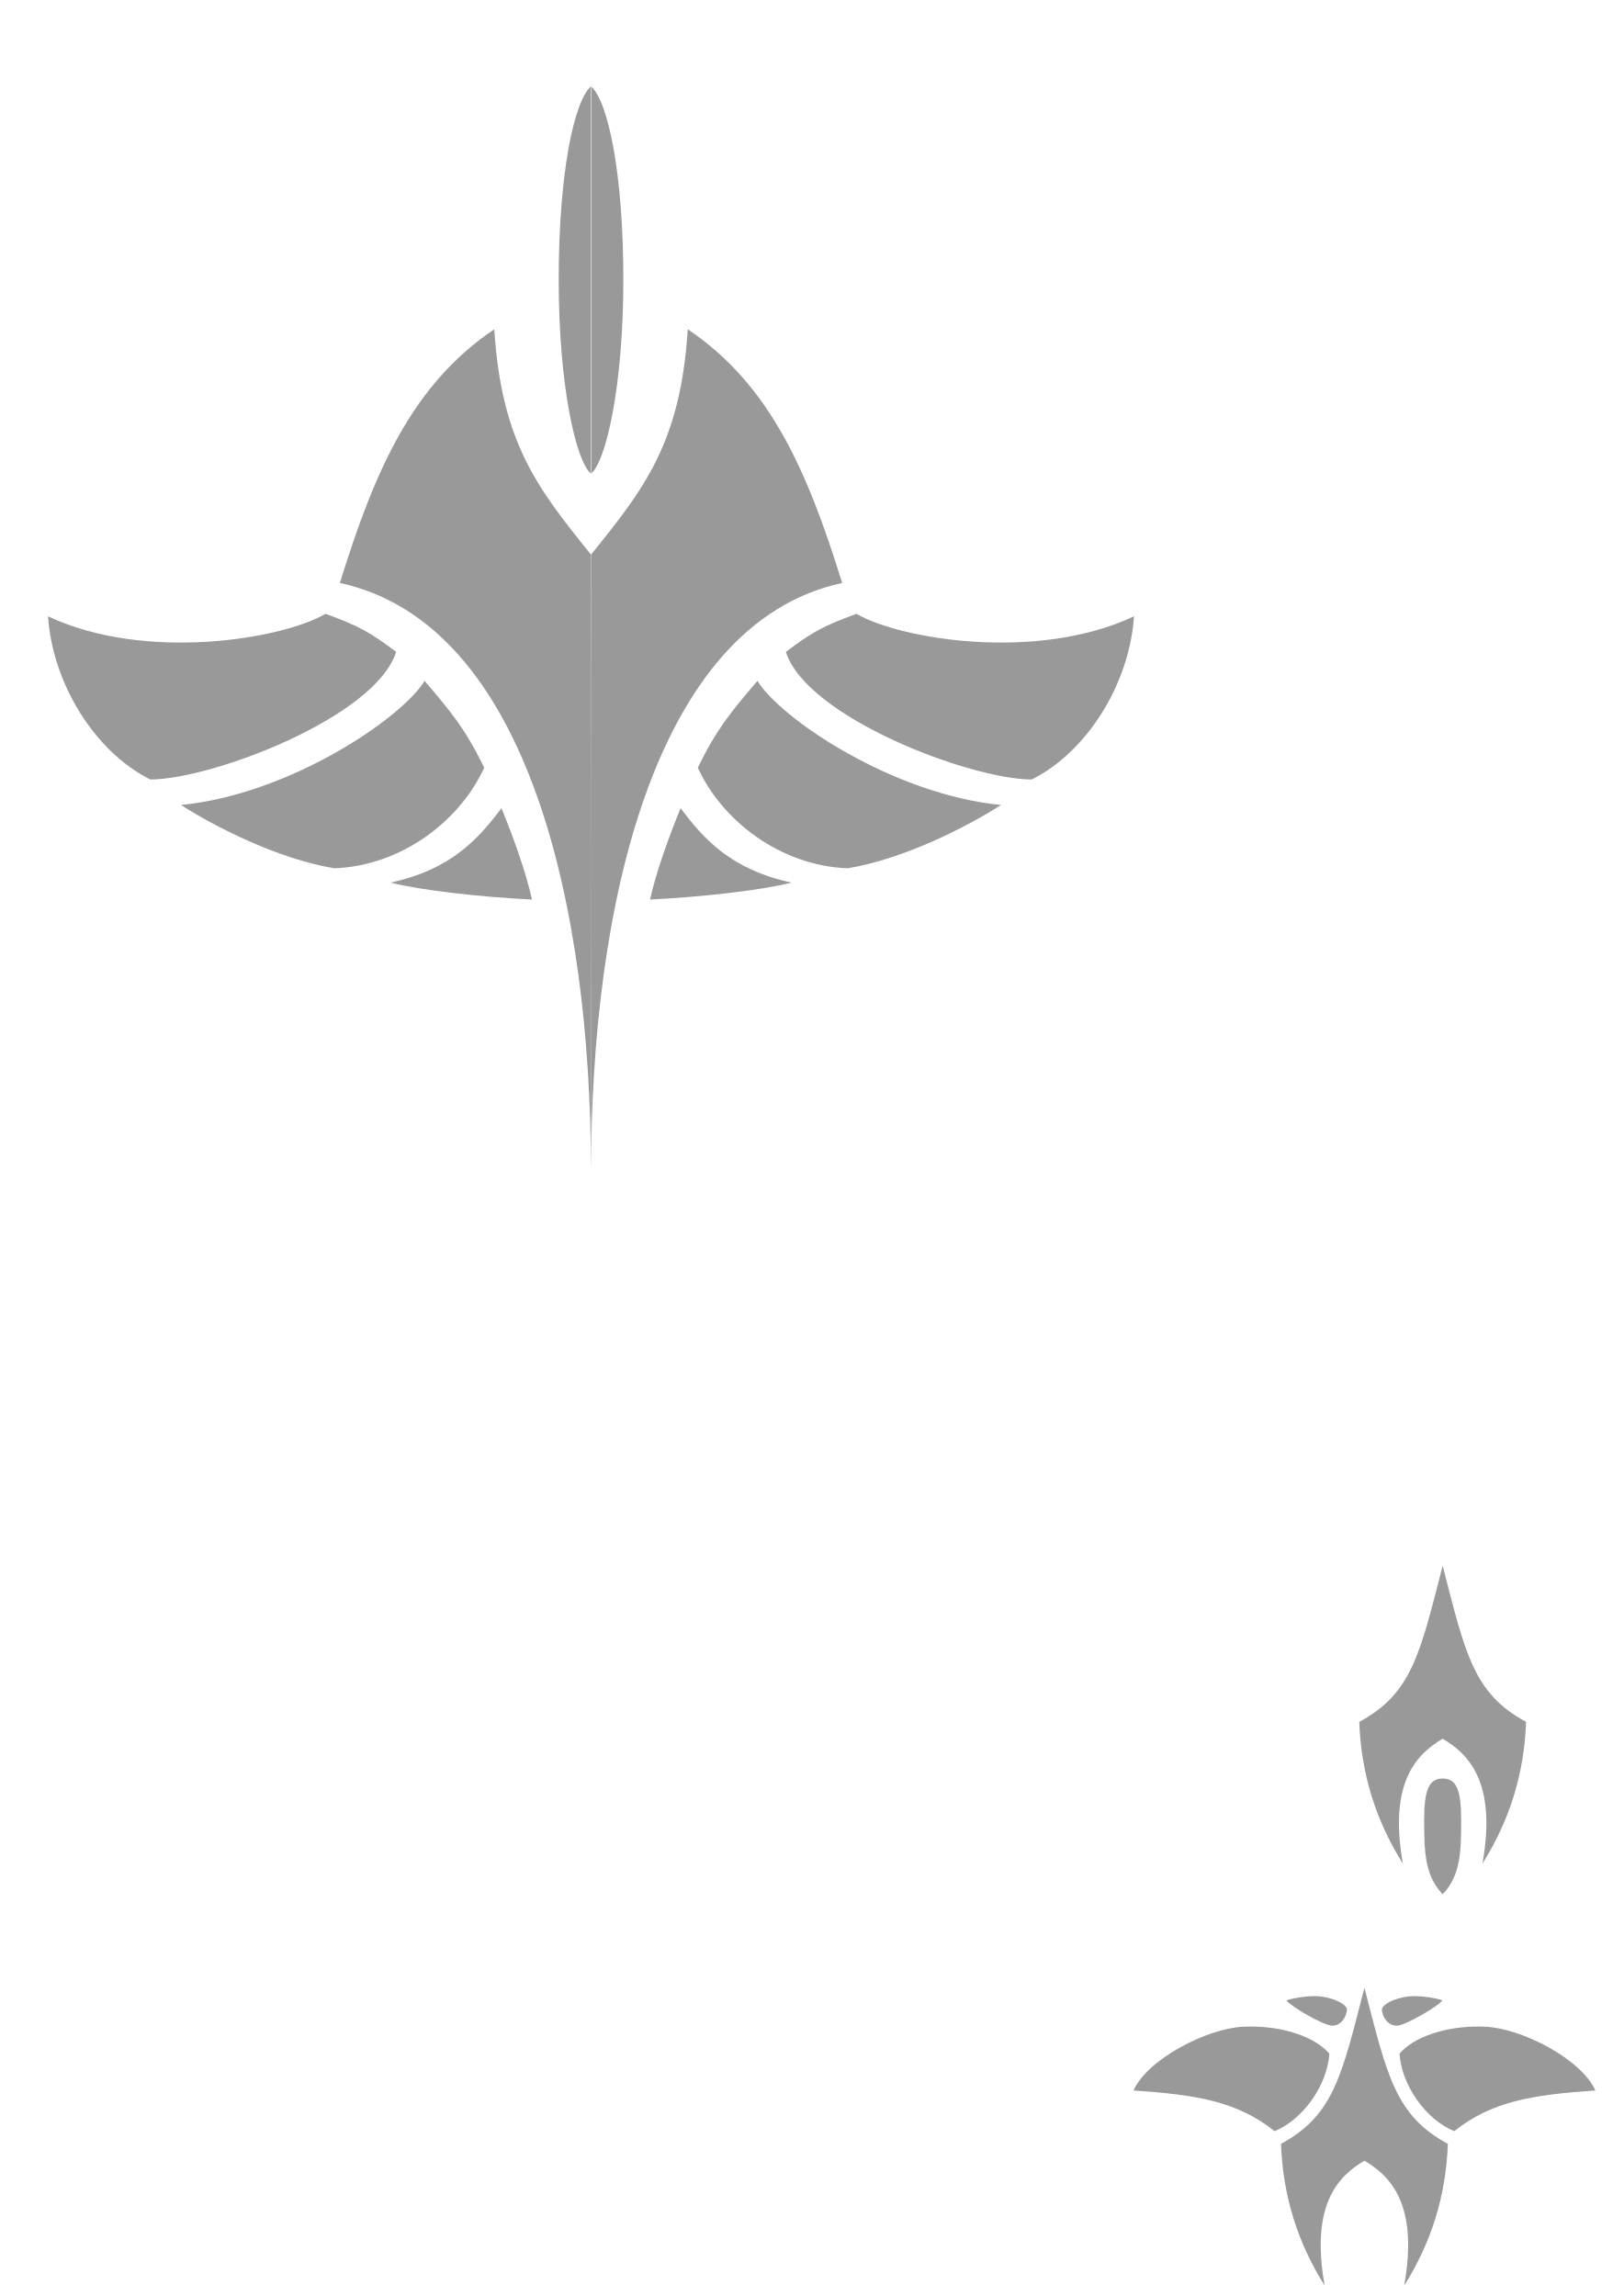
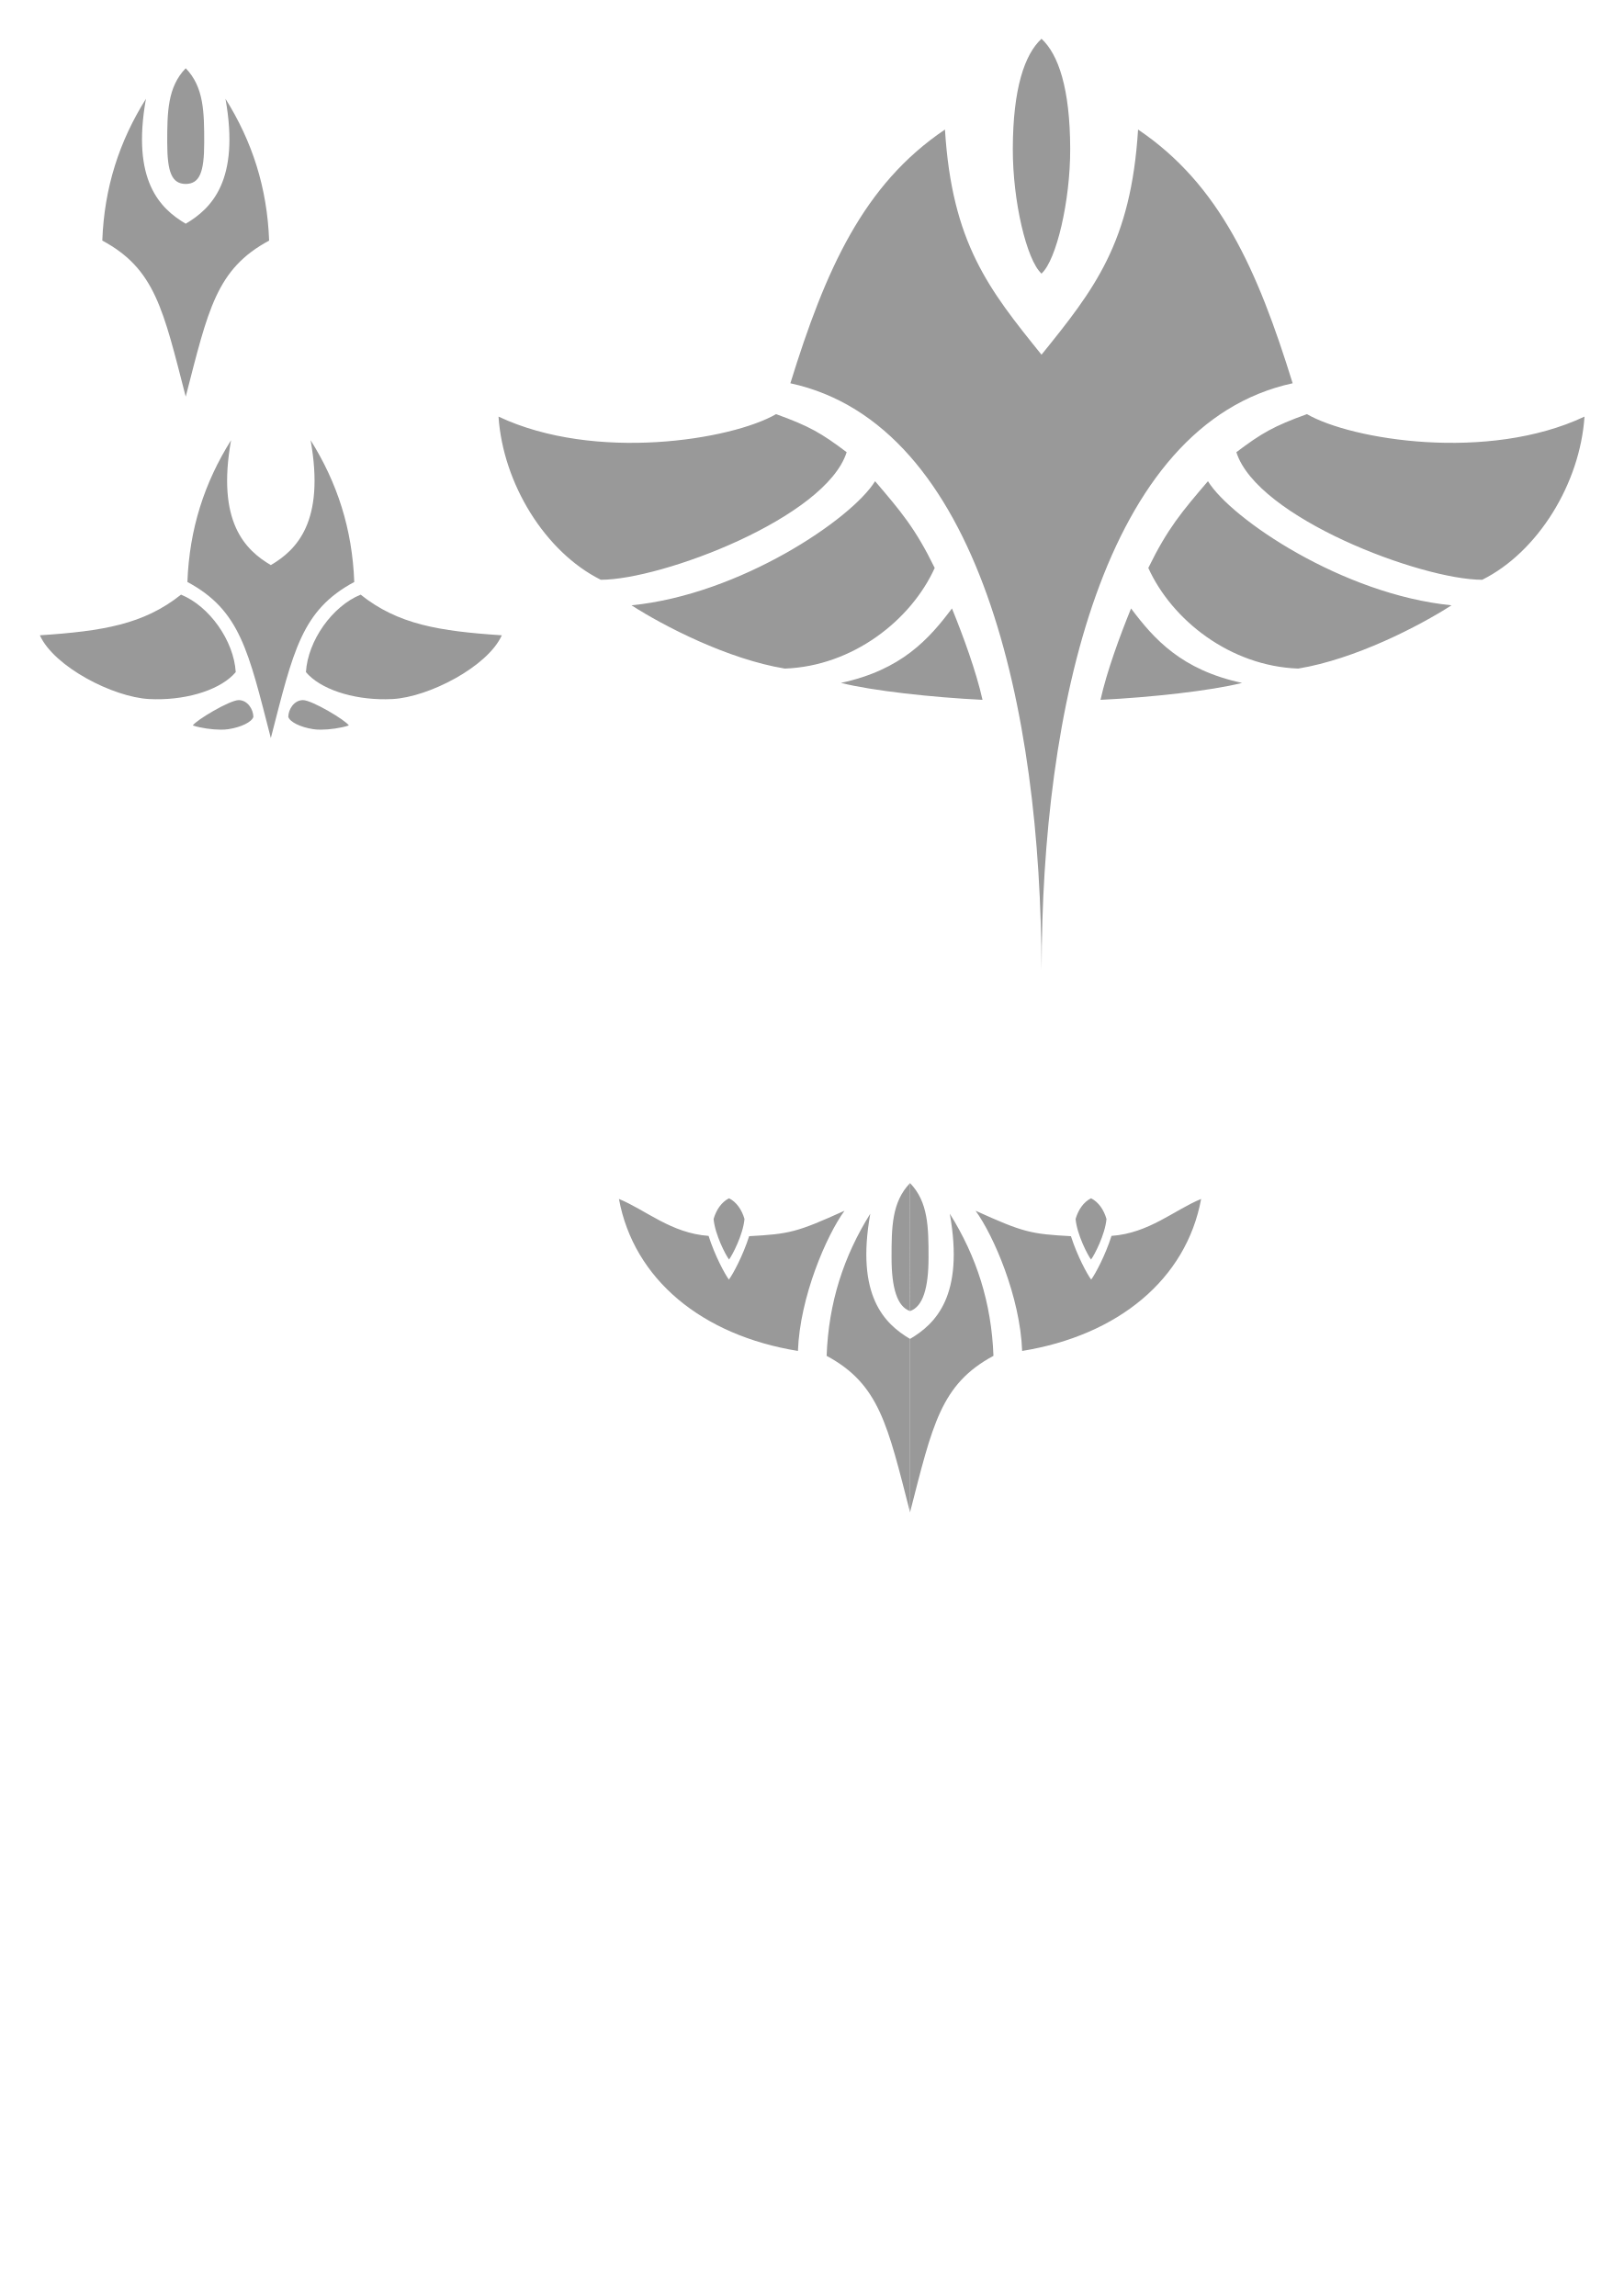
<svg xmlns="http://www.w3.org/2000/svg" xmlns:xlink="http://www.w3.org/1999/xlink" width="210mm" height="297mm" viewBox="0 0 210 297" version="1.1" id="svg8">
  <defs id="defs2" />
  <g id="layer1" />
  <g id="layer2">
-     <path style="fill:#999999;stroke-width:0.265" d="m 186.587,202.544 c -1e-4,3.9e-4 -4.2e-4,6.5e-4 -5.2e-4,0.001 0,4.2e-4 0,6.1e-4 0,0.001 -2.908,11.266 -3.951,16.517 -10.789,20.187 0.256,6.869 2.195,12.84 5.646,18.342 -1.894,-10.595 1.845,-14.211 5.143,-16.158 3.298,1.947 7.037,5.563 5.143,16.158 3.451,-5.502 5.39,-11.473 5.646,-18.342 -6.838,-3.67 -7.881,-8.921 -10.788,-20.187 0,-8.4e-4 0,-0.001 0,-0.002 z m -0.001,27.515 c -1.776,0.022 -2.391,1.456 -2.391,5.349 0,3.893 0.025,7.181 2.391,9.617 v 0.002 c 2.6e-4,-2.6e-4 2.6e-4,-7.6e-4 5.2e-4,-0.001 3.4e-4,3.5e-4 6.9e-4,6.8e-4 0.001,0.001 v -0.002 c 2.366,-2.436 2.39,-5.724 2.39,-9.617 0,-3.893 -0.614,-5.327 -2.39,-5.349 -5.3e-4,0 -0.001,1e-5 -0.002,0 z" id="path14" />
-     <path style="fill:#999999;stroke-width:0.265" d="m 176.467,257.125 c -2.908,11.268 -3.951,16.519 -10.79,20.189 0.256,6.869 2.196,12.841 5.647,18.343 -1.894,-10.595 1.845,-14.212 5.143,-16.158 3.298,1.947 7.037,5.564 5.143,16.158 3.451,-5.502 5.391,-11.474 5.647,-18.343 -6.838,-3.67 -7.881,-8.921 -10.79,-20.189 z m -6.483,1.086 c -1.124,0.004 -2.545,0.203 -3.606,0.541 0.4,0.678 4.78,3.282 5.93,3.282 1.151,0 1.885,-1.183 1.902,-2.166 -0.199,-0.653 -1.527,-1.329 -3.226,-1.593 -0.284,-0.044 -0.626,-0.065 -1,-0.064 z m 12.966,0 c -0.375,-0.001 -0.716,0.019 -1,0.064 -1.699,0.264 -3.027,0.941 -3.226,1.593 0.017,0.983 0.751,2.166 1.902,2.166 1.151,0 5.53,-2.605 5.93,-3.282 -1.061,-0.338 -2.482,-0.537 -3.606,-0.541 z m -21.359,3.934 c -0.291,0.003 -0.583,0.012 -0.875,0.027 -4.675,0.25 -12.299,4.188 -14.121,8.245 8.135,0.541 13.436,1.41 18.256,5.259 3.68,-1.496 6.828,-5.961 7.078,-10.021 -1.839,-2.182 -5.976,-3.553 -10.338,-3.51 z m 29.753,0 c -4.362,-0.043 -8.499,1.329 -10.338,3.51 0.25,4.06 3.398,8.525 7.078,10.021 4.821,-3.848 10.121,-4.718 18.256,-5.259 -1.822,-4.057 -9.446,-7.996 -14.121,-8.245 -0.292,-0.016 -0.584,-0.025 -0.875,-0.027 z" id="path14-1" />
-     <path style="fill:#999999;stroke-width:0.363" d="m 76.409,11.19 c -2.183,1.996 -4.15,11.227 -4.15,24.997 0,13.77 2.239,23.428 4.15,25.061 z M 63.929,42.589 c -10.551,7.116 -15.415,18.1 -19.971,32.821 24.529,5.318 32.47,42.404 32.47,75.937 0.056,-53.547 0.056,-26.083 0,-79.619 C 69.59,63.26 64.842,57.268 63.929,42.589 Z M 42.109,79.403 c -5.758,3.328 -23.413,6.208 -35.897,0.319 0.578,8.649 6.015,17.513 13.228,21.107 7.919,0 29.121,-8.029 31.798,-16.504 -3.269,-2.466 -4.819,-3.366 -9.128,-4.922 z m 12.805,8.675 c -3.009,4.887 -17.463,14.665 -31.502,16.054 4.171,2.685 12.44,6.966 19.824,8.185 8.786,-0.315 16.331,-6.26 19.39,-13.018 -2.503,-5.123 -4.371,-7.307 -7.711,-11.221 z m 9.942,16.461 c -2.972,3.963 -6.528,7.953 -14.359,9.63 4.038,1.02 11.804,1.875 18.311,2.192 -0.808,-3.646 -2.493,-8.243 -3.952,-11.822 z" id="path3793" />
-     <use x="0" y="0" xlink:href="#path3793" id="use3796" transform="matrix(-1,0,0,1,152.8782,0)" width="100%" height="100%" />
+     <path style="fill:#999999;stroke-width:0.265" d="m 24.02,51.311 c -10e-5,-3.9e-4 -4.2e-4,-6.5e-4 -5.2e-4,-10e-4 0,-4.2e-4 0,-6.1e-4 0,-10e-4 -2.908,-11.266 -3.951,-16.517 -10.789,-20.187 0.256,-6.869 2.195,-12.84 5.646,-18.342 -1.894,10.595 1.845,14.211 5.143,16.158 3.298,-1.947 7.037,-5.563 5.143,-16.158 3.451,5.502 5.39,11.473 5.646,18.342 -6.838,3.67 -7.881,8.921 -10.788,20.187 0,8.4e-4 0,10e-4 0,0.002 z m -0.001,-27.515 c -1.776,-0.022 -2.391,-1.456 -2.391,-5.349 0,-3.893 0.025,-7.181 2.391,-9.618 v -0.002 c 2.6e-4,2.6e-4 2.6e-4,7.6e-4 5.2e-4,10e-4 3.4e-4,-3.5e-4 6.9e-4,-6.8e-4 0.001,-10e-4 v 0.002 c 2.366,2.436 2.39,5.724 2.39,9.618 0,3.893 -0.614,5.327 -2.39,5.349 -5.3e-4,0 -0.001,-10e-6 -0.002,0 z" id="path14" />
+     <path style="fill:#999999;stroke-width:0.265" d="m 35.028,95.472 c -2.908,-11.268 -3.951,-16.519 -10.79,-20.189 0.256,-6.869 2.196,-12.841 5.647,-18.343 -1.894,10.595 1.845,14.212 5.143,16.158 3.298,-1.947 7.037,-5.564 5.143,-16.158 3.451,5.502 5.391,11.474 5.647,18.343 -6.838,3.67 -7.881,8.921 -10.79,20.189 z m -6.483,-1.086 c -1.124,-0.004 -2.545,-0.203 -3.606,-0.541 0.4,-0.678 4.78,-3.282 5.93,-3.282 1.151,0 1.885,1.183 1.902,2.166 -0.199,0.653 -1.527,1.329 -3.226,1.593 -0.284,0.044 -0.626,0.065 -1,0.064 z m 12.966,0 c -0.375,0.001 -0.716,-0.019 -1,-0.064 -1.699,-0.264 -3.027,-0.941 -3.226,-1.593 0.017,-0.983 0.751,-2.166 1.902,-2.166 1.151,0 5.53,2.605 5.93,3.282 -1.061,0.338 -2.482,0.537 -3.606,0.541 z m -21.359,-3.934 c -0.291,-0.003 -0.583,-0.012 -0.875,-0.027 C 14.602,90.174 6.978,86.236 5.156,82.179 13.291,81.638 18.591,80.768 23.412,76.92 c 3.68,1.496 6.828,5.961 7.078,10.021 -1.839,2.182 -5.976,3.553 -10.338,3.51 z m 29.753,0 c -4.362,0.043 -8.499,-1.329 -10.338,-3.51 0.25,-4.06 3.398,-8.525 7.078,-10.021 4.821,3.848 10.121,4.718 18.256,5.259 -1.822,4.057 -9.446,7.996 -14.121,8.245 -0.292,0.016 -0.584,0.025 -0.875,0.027 z" id="path14-1" />
+     <path style="fill:#999999;stroke-width:0.363" d="m 134.689,5.002 v 0.027 c -2.168,2.008 -3.678,6.402 -3.698,14.213 -0.018,6.792 1.792,14.379 3.682,16.118 v 0.056 c 0.01,-0.008 0.02,-0.019 0.029,-0.028 0.01,0.009 0.02,0.019 0.029,0.028 v -0.056 c 1.89,-1.739 3.699,-9.327 3.682,-16.118 -0.02,-7.811 -1.53,-12.204 -3.698,-14.213 v -0.027 c -0.005,0.004 -0.009,0.009 -0.013,0.013 -0.004,-0.004 -0.009,-0.009 -0.013,-0.013 z M 122.215,16.757 c -10.551,7.116 -15.437,18.1 -19.993,32.821 24.529,5.318 32.47,42.404 32.47,75.936 0.006,-5.719 0.006,-4.436 0.011,-8.504 0.005,4.068 0.005,2.785 0.011,8.504 0,-33.533 7.941,-70.619 32.47,-75.936 -4.556,-14.721 -9.442,-25.705 -19.993,-32.821 -0.913,14.671 -5.657,20.664 -12.488,29.125 -6.831,-8.461 -11.575,-14.454 -12.488,-29.125 z m -21.842,36.814 c -5.758,3.328 -23.413,6.208 -35.898,0.319 0.578,8.649 6.015,17.513 13.228,21.107 7.919,0 29.121,-8.029 31.798,-16.504 -3.269,-2.466 -4.819,-3.366 -9.128,-4.922 z m 68.659,0 c -4.309,1.556 -5.859,2.456 -9.128,4.922 2.677,8.475 23.879,16.504 31.798,16.504 7.213,-3.593 12.65,-12.458 13.228,-21.107 -12.484,5.888 -30.14,3.009 -35.898,-0.319 z m -55.854,8.675 c -3.009,4.887 -17.463,14.665 -31.502,16.054 4.171,2.685 12.44,6.966 19.824,8.185 8.786,-0.315 16.331,-6.26 19.39,-13.018 -2.503,-5.123 -4.37,-7.306 -7.711,-11.22 z m 43.049,0 c -3.341,3.914 -5.209,6.097 -7.711,11.22 3.059,6.759 10.604,12.703 19.39,13.018 7.383,-1.219 15.653,-5.5 19.824,-8.185 -14.04,-1.389 -28.493,-11.167 -31.502,-16.054 z m -33.107,16.46 c -2.972,3.963 -6.528,7.953 -14.359,9.63 4.038,1.02 11.804,1.875 18.311,2.192 -0.808,-3.646 -2.493,-8.244 -3.952,-11.823 z m 23.164,0 c -1.458,3.579 -3.144,8.176 -3.952,11.823 6.506,-0.318 14.272,-1.172 18.311,-2.192 -7.831,-1.677 -11.386,-5.667 -14.359,-9.63 z" id="path3793" />
+     <path style="fill:#999999;stroke-width:0.265" d="m 117.699,153.038 v 0.002 c -2.366,2.442 -2.391,5.738 -2.391,9.641 0,3.902 0.72,6.349 2.391,6.91 0,-5.039 4e-5,-11.721 0.001,-16.551 v -0.002 l -0.001,0.001 c -2.6e-4,-2.4e-4 -2.3e-4,-8e-4 -5.3e-4,-0.001 z m -23.409,1.965 c -0.977,0.491 -1.656,1.498 -1.998,2.68 0.186,2.037 1.564,4.671 1.998,5.244 0.433,-0.572 1.812,-3.207 1.998,-5.244 -0.342,-1.183 -1.021,-2.189 -1.998,-2.68 z m 14.932,1.614 c -6.187,2.8 -7.126,3.004 -12.332,3.29 -0.809,2.536 -2.11,4.942 -2.618,5.613 -0.511,-0.675 -1.821,-3.101 -2.629,-5.651 -4.851,-0.342 -8.142,-3.367 -11.592,-4.779 1.918,10.397 10.735,17.647 23.149,19.663 0.253,-6.986 3.688,-14.924 6.022,-18.136 z m 3.335,0.382 c -3.451,5.515 -5.39,11.502 -5.646,18.387 6.838,3.679 7.881,8.943 10.789,20.237 v 0.001 c 1e-4,2.7e-4 5.3e-4,5.4e-4 5.3e-4,0.001 v -0.002 c -5.3e-4,-14.38 -5.3e-4,-16.5 -5.3e-4,-22.427 -3.298,-1.951 -7.037,-5.577 -5.143,-16.197 z" id="path4677" />
+     <use x="0" y="0" xlink:href="#path4677" id="use4679" transform="matrix(-1,0,0,1,235.3985,1.2290043e-6)" width="100%" height="100%" />
  </g>
</svg>
